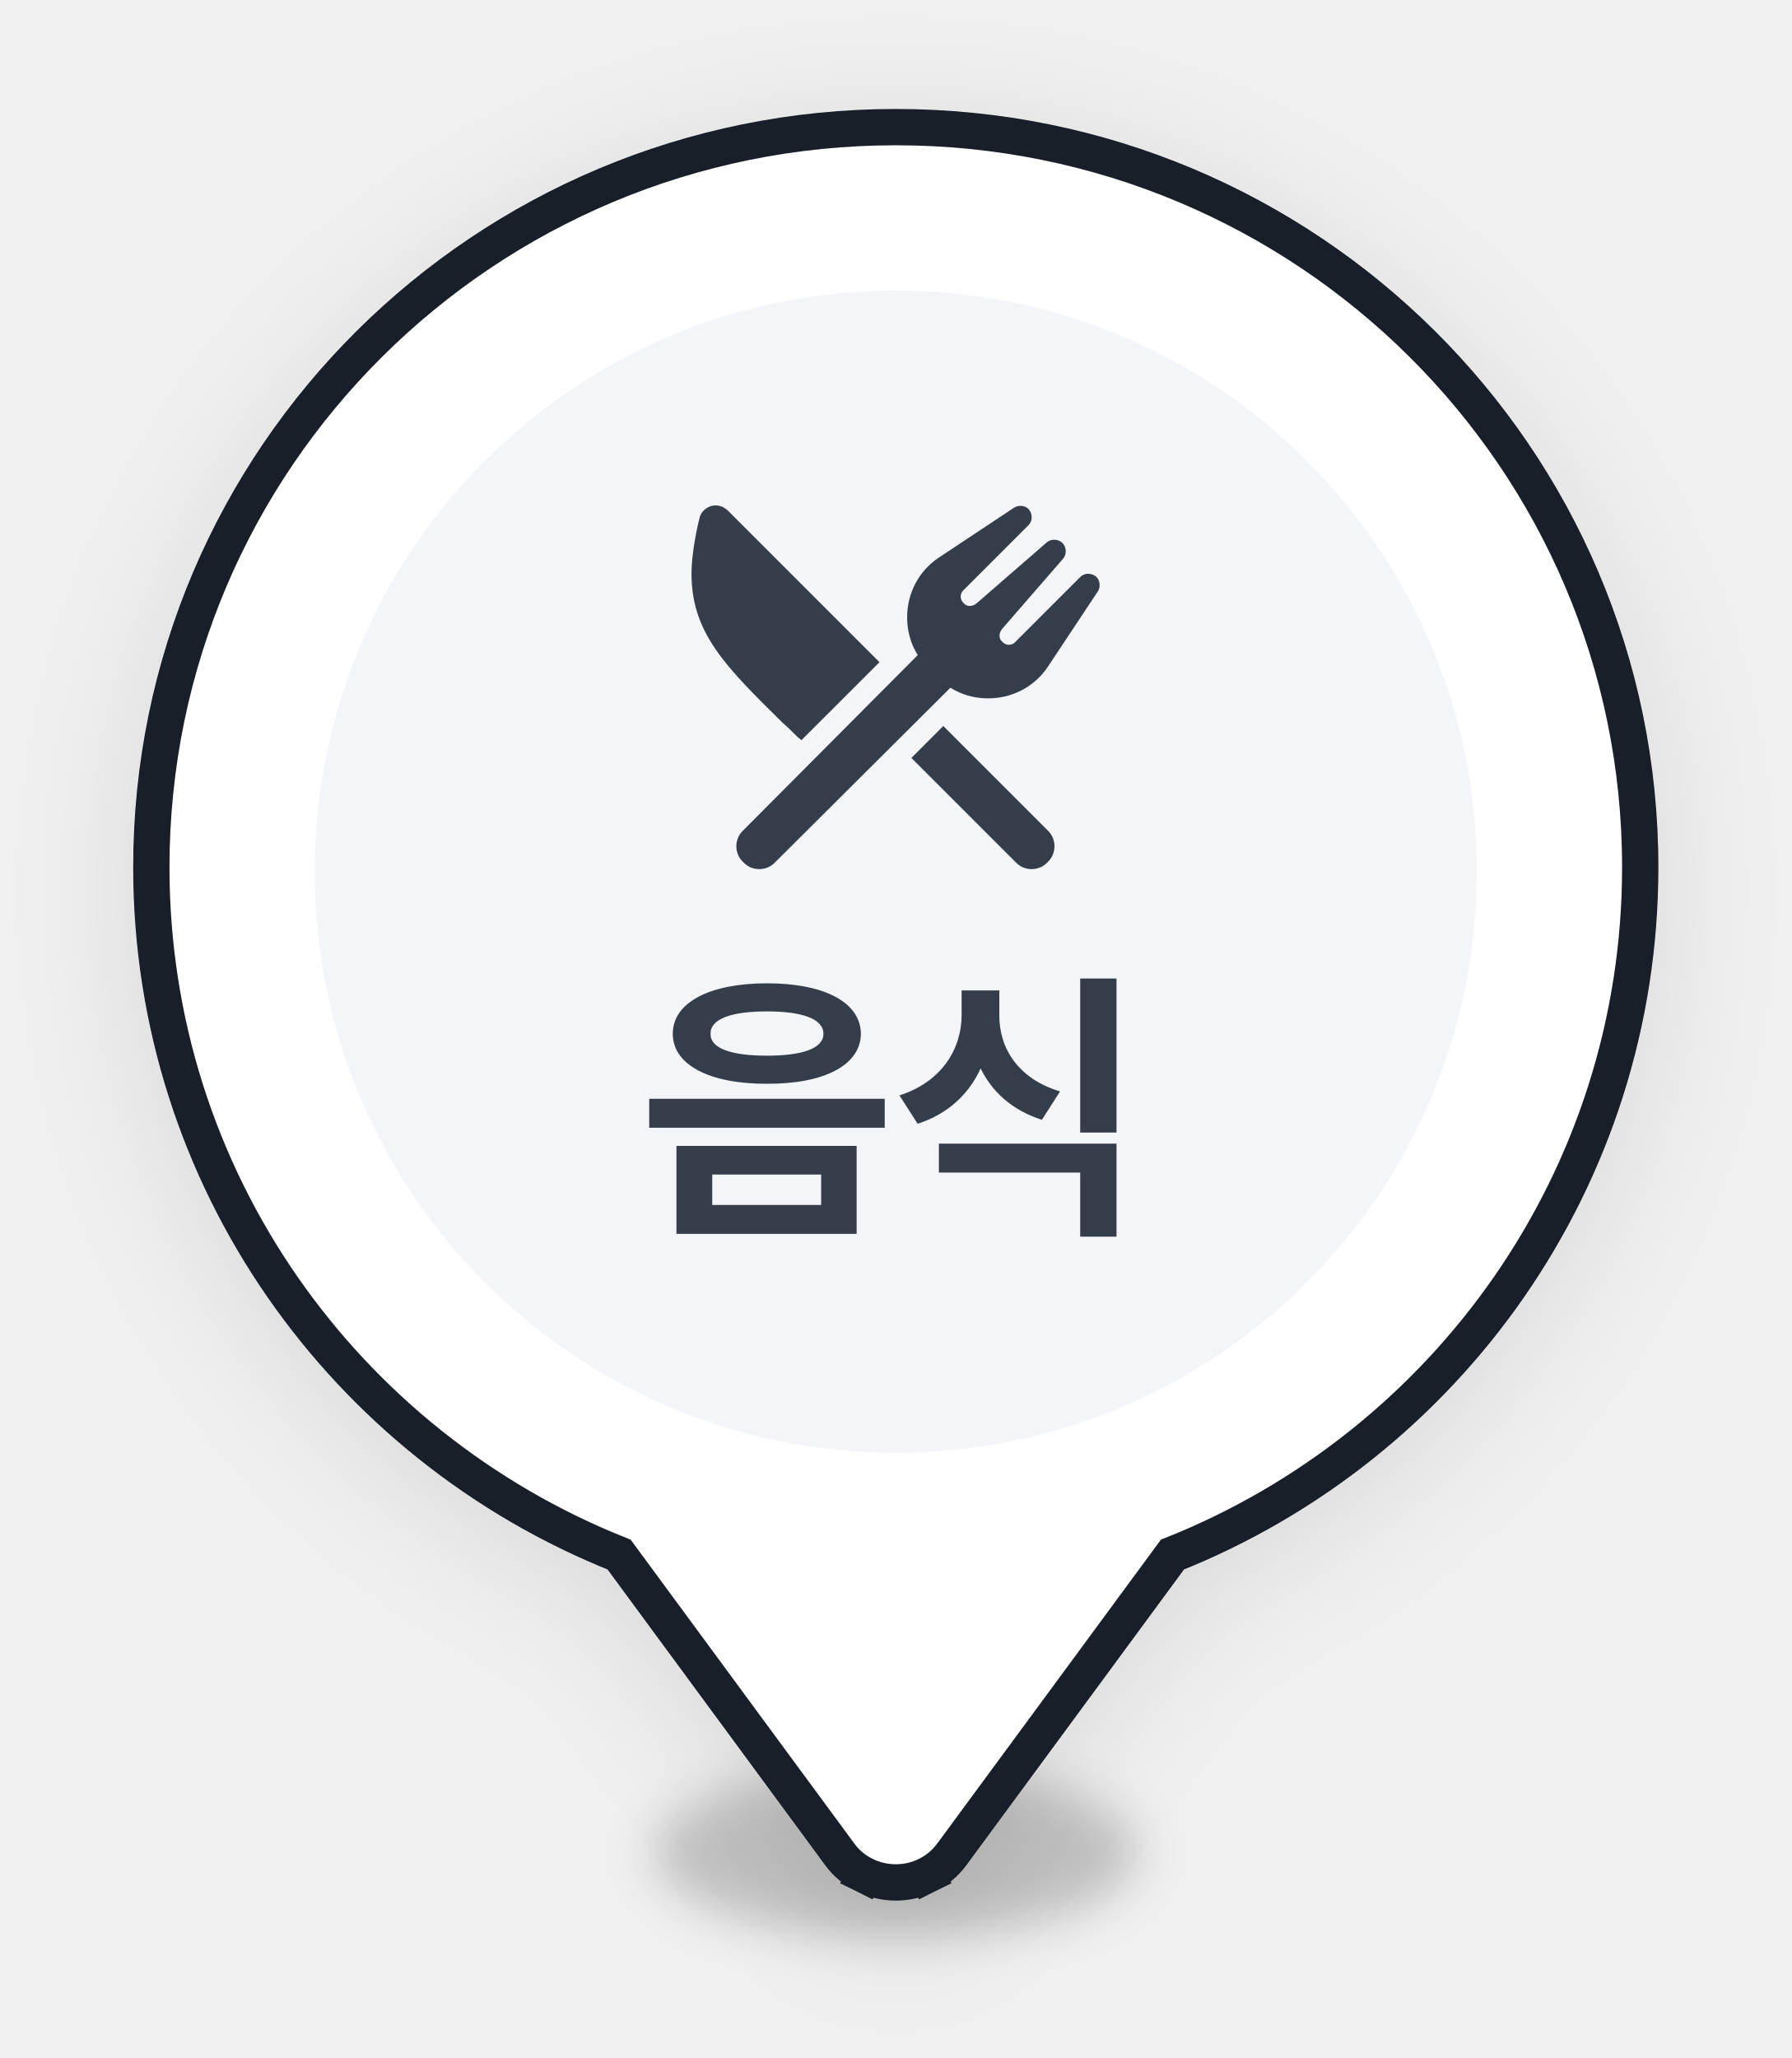
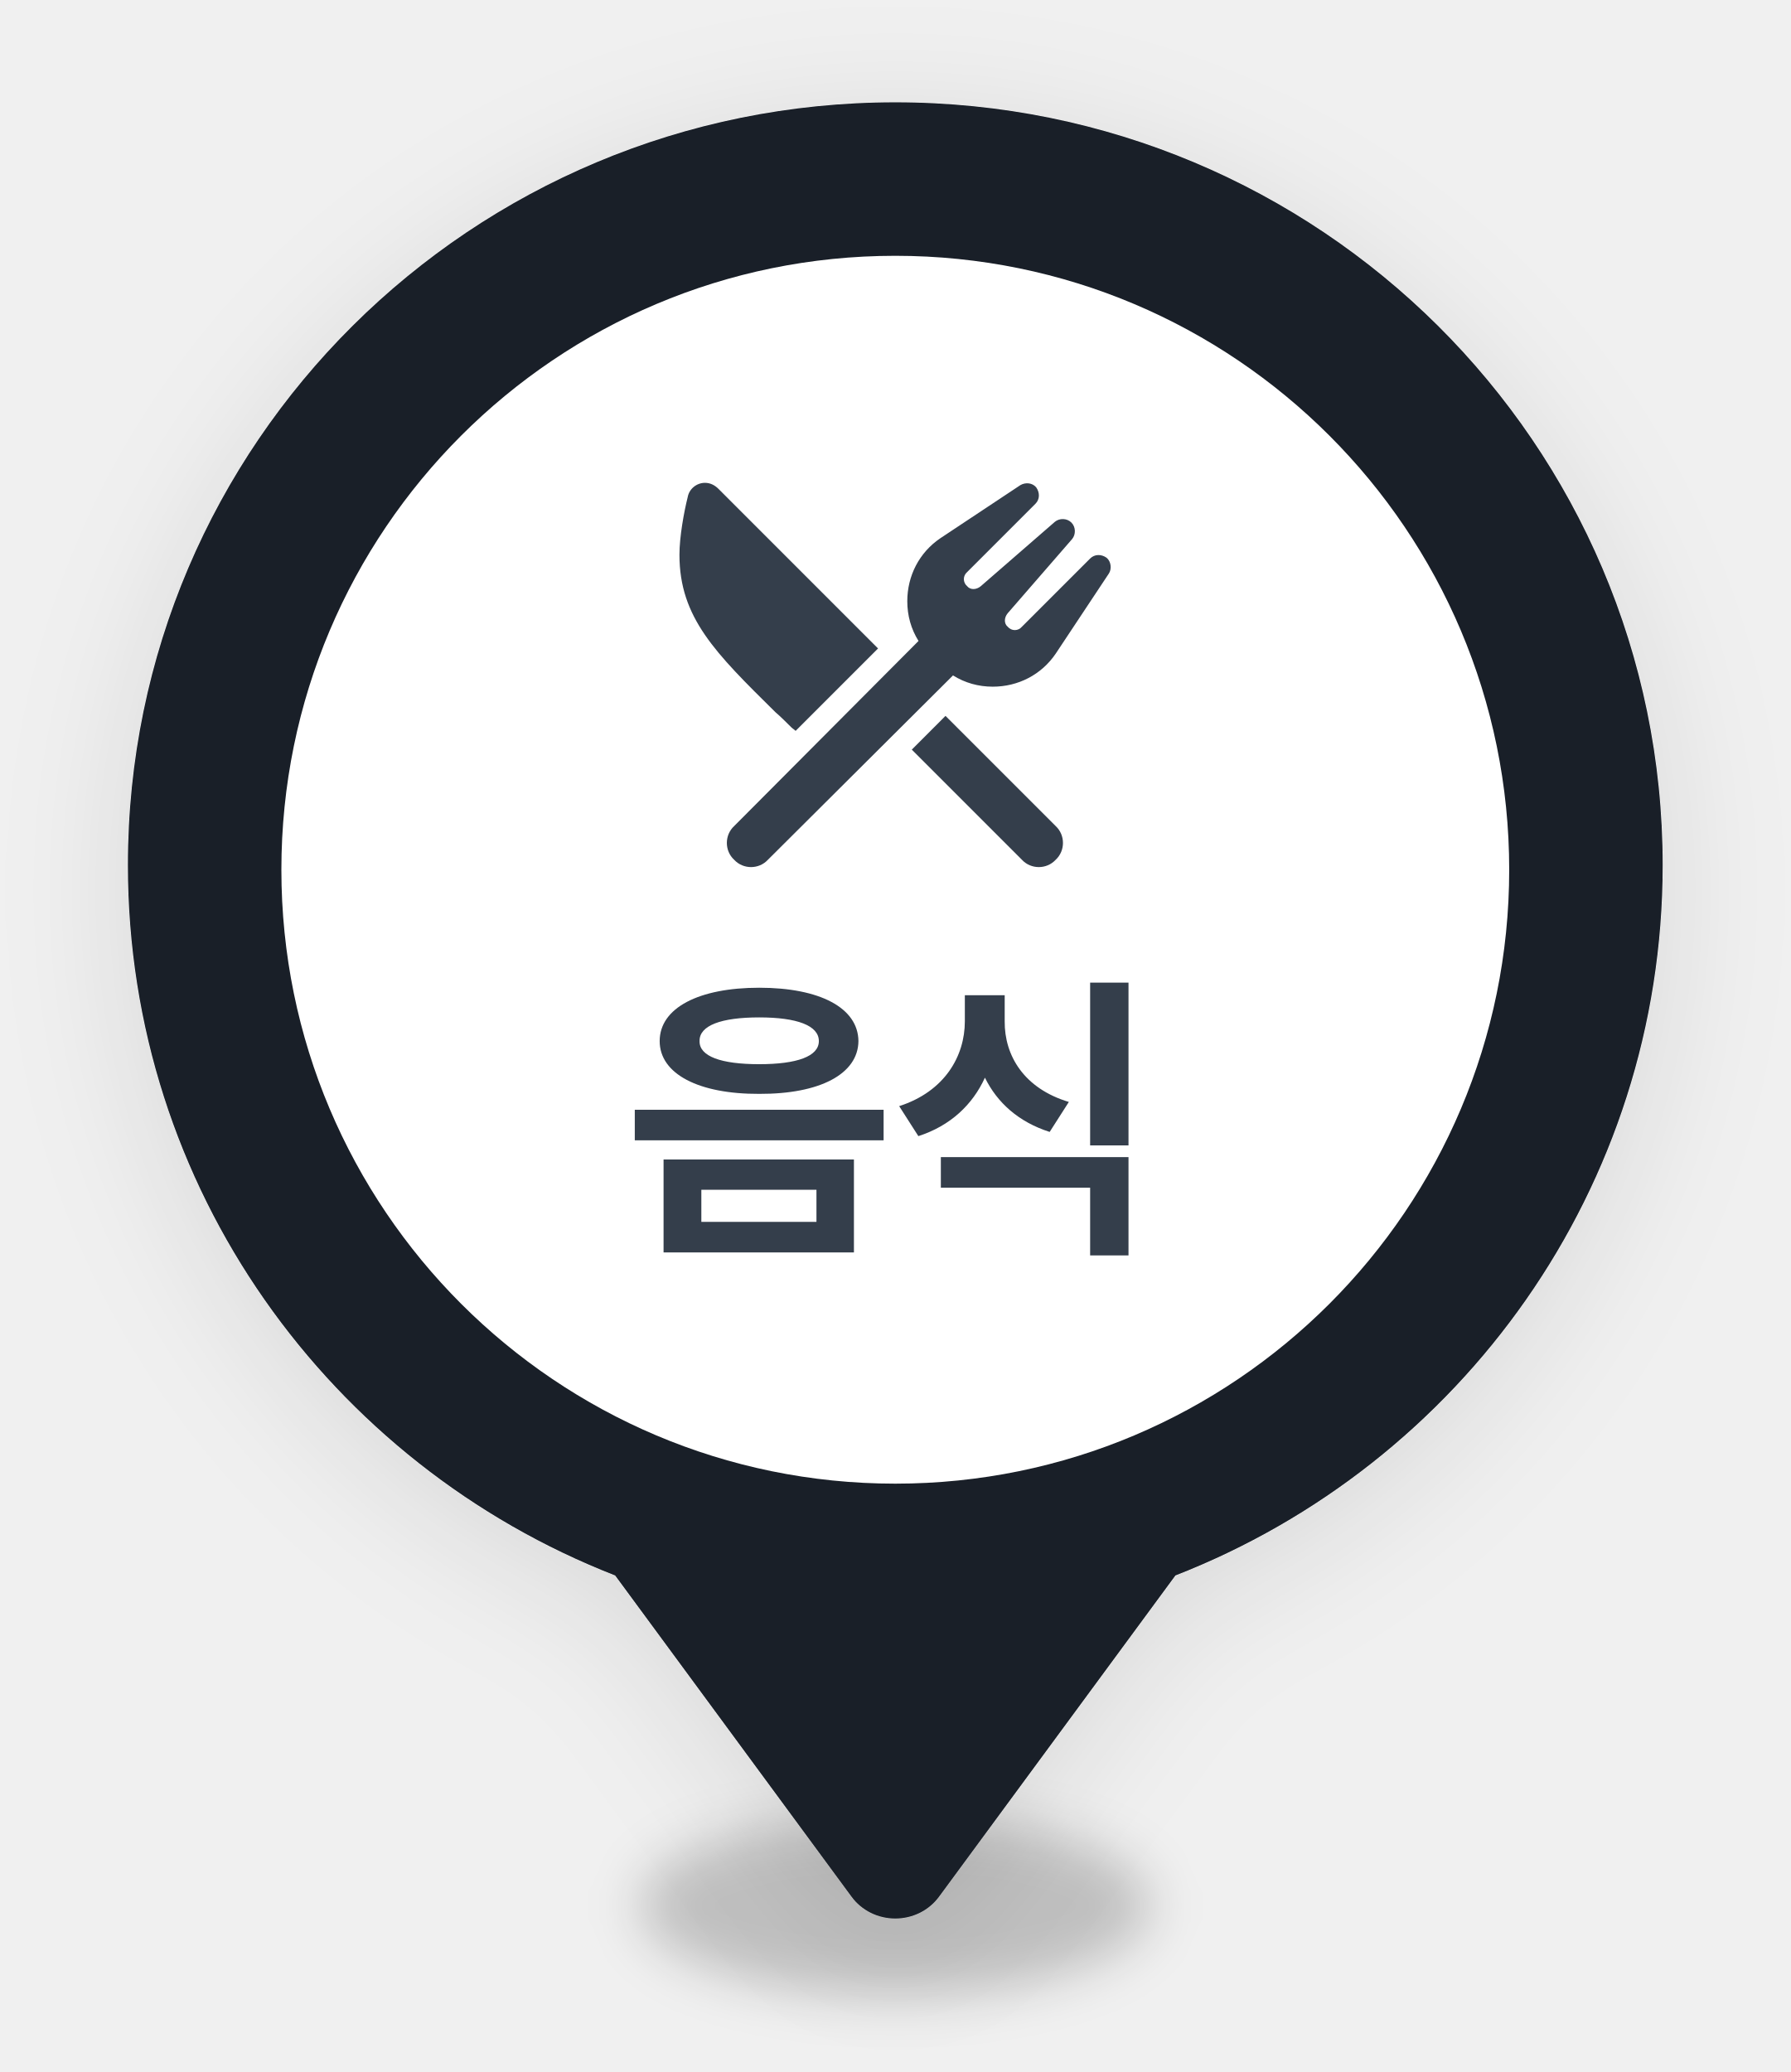
- <svg xmlns="http://www.w3.org/2000/svg" width="74" height="85" viewBox="0 0 74 85" fill="none">
-   <g filter="url(#filter0_f_170_6820)">
-     <ellipse cx="37" cy="76.5" rx="10" ry="3.5" fill="black" fill-opacity="0.2" />
+ <svg xmlns="http://www.w3.org/2000/svg" width="70" height="81" viewBox="0 0 70 81" fill="none">
+   <g filter="url(#filter0_f_173_13201)">
+     <ellipse cx="35" cy="74.5" rx="10" ry="3.5" fill="black" fill-opacity="0.2" />
  </g>
-   <g filter="url(#filter1_d_170_6820)">
-     <path fill-rule="evenodd" clip-rule="evenodd" d="M37 6C53.569 6 67 19.351 67 35.82C67 48.447 59.104 59.242 47.952 63.59L38.709 76.149C38.516 76.412 38.26 76.626 37.963 76.775C37.665 76.923 37.335 77 37 77C36.665 77 36.335 76.923 36.037 76.775C35.74 76.626 35.484 76.412 35.291 76.149L26.048 63.59C14.896 59.242 7 48.447 7 35.82C7 19.351 20.431 6 37 6Z" fill="white" />
-     <path d="M35.703 77.446L36.037 76.775L35.703 77.446C36.105 77.646 36.55 77.75 37 77.75C37.45 77.75 37.895 77.646 38.297 77.446L37.963 76.775L38.297 77.446C38.699 77.246 39.048 76.954 39.313 76.593C39.313 76.593 39.313 76.593 39.314 76.592L48.428 64.209C59.749 59.701 67.75 48.692 67.75 35.82C67.75 18.932 53.978 5.25 37 5.25C20.021 5.25 6.25 18.932 6.25 35.82C6.25 48.692 14.251 59.701 25.572 64.209L34.686 76.592C34.686 76.592 34.686 76.592 34.686 76.592C34.951 76.954 35.301 77.246 35.703 77.446Z" stroke="#191F28" stroke-width="1.5" />
+   <g filter="url(#filter1_d_173_13201)">
+     <path fill-rule="evenodd" clip-rule="evenodd" d="M35 4C51.569 4 65 17.351 65 33.82C65 46.447 57.104 57.242 45.952 61.59L36.709 74.149C36.516 74.412 36.26 74.626 35.963 74.775C35.665 74.923 35.335 75 35 75C34.665 75 34.335 74.923 34.037 74.775C33.74 74.626 33.484 74.412 33.291 74.149L24.048 61.59C12.896 57.242 5 46.447 5 33.82C5 17.351 18.431 4 35 4Z" fill="#191F28" />
  </g>
-   <path d="M61 36C61 22.745 50.255 12 37 12C23.745 12 13 22.745 13 36C13 49.255 23.745 60 37 60C50.255 60 61 49.255 61 36Z" fill="#F3F5F8" />
-   <path d="M42.478 21.695L39.812 24.361C39.637 24.508 39.637 24.771 39.812 24.918C39.93 25.064 40.164 25.064 40.34 24.918L43.24 22.398C43.416 22.252 43.709 22.252 43.885 22.428C44.06 22.604 44.06 22.896 43.914 23.072L41.395 25.973C41.248 26.148 41.248 26.383 41.395 26.5C41.541 26.676 41.805 26.676 41.951 26.5L44.617 23.834C44.793 23.658 45.057 23.658 45.262 23.805C45.438 23.951 45.467 24.244 45.35 24.42L43.27 27.555C42.713 28.375 41.805 28.844 40.809 28.844C40.252 28.844 39.725 28.697 39.256 28.404L32.02 35.611C31.668 35.992 31.053 35.992 30.701 35.611C30.32 35.26 30.32 34.645 30.701 34.293L37.908 27.057C37.615 26.588 37.469 26.061 37.469 25.504C37.469 24.508 37.938 23.6 38.758 23.043L41.893 20.963C42.098 20.846 42.361 20.875 42.508 21.051C42.654 21.256 42.654 21.52 42.478 21.695ZM30.086 21.109L36.326 27.35L33.103 30.572C33.045 30.514 32.986 30.484 32.928 30.426C32.723 30.221 32.518 30.016 32.312 29.84C29.969 27.525 28.562 26.148 28.562 23.688C28.562 22.984 28.738 22.018 28.885 21.432C28.943 21.109 29.236 20.875 29.559 20.875C29.764 20.875 29.939 20.963 30.086 21.109ZM41.951 35.611L37.645 31.305L38.963 29.986L43.27 34.293C43.65 34.645 43.65 35.26 43.27 35.611C42.918 35.992 42.303 35.992 41.951 35.611Z" fill="#343E4B" />
-   <path d="M31.68 40.613C34.047 40.613 35.547 41.398 35.559 42.699C35.547 43.988 34.047 44.773 31.68 44.762C29.324 44.773 27.789 43.988 27.789 42.699C27.789 41.398 29.324 40.613 31.68 40.613ZM31.68 41.773C30.191 41.773 29.336 42.09 29.348 42.699C29.336 43.297 30.191 43.602 31.68 43.602C33.156 43.602 34.012 43.297 34.012 42.699C34.012 42.09 33.156 41.773 31.68 41.773ZM35.383 47.328V50.961H27.941V47.328H35.383ZM29.418 48.512V49.766H33.918V48.512H29.418ZM36.543 45.383V46.578H26.816V45.383H36.543ZM41.277 41.926C41.266 43.262 42.027 44.551 43.785 45.078L43.035 46.25C41.822 45.863 40.984 45.107 40.504 44.129C40.023 45.184 39.156 46.01 37.902 46.414L37.152 45.242C38.934 44.668 39.719 43.285 39.719 41.926V40.906H41.277V41.926ZM46.117 47.234V51.078H44.617V48.43H38.781V47.234H46.117ZM46.117 40.414V46.777H44.617V40.414H46.117Z" fill="#343E4B" />
+   <path d="M59 34C59 20.745 48.255 10 35 10C21.745 10 11 20.745 11 34C11 47.255 21.745 58 35 58C48.255 58 59 47.255 59 34Z" fill="white" />
+   <path d="M40.478 19.695L37.812 22.361C37.637 22.508 37.637 22.771 37.812 22.918C37.93 23.064 38.164 23.064 38.34 22.918L41.24 20.398C41.416 20.252 41.709 20.252 41.885 20.428C42.06 20.604 42.06 20.896 41.914 21.072L39.395 23.973C39.248 24.148 39.248 24.383 39.395 24.5C39.541 24.676 39.805 24.676 39.951 24.5L42.617 21.834C42.793 21.658 43.057 21.658 43.262 21.805C43.438 21.951 43.467 22.244 43.35 22.42L41.27 25.555C40.713 26.375 39.805 26.844 38.809 26.844C38.252 26.844 37.725 26.697 37.256 26.404L30.02 33.611C29.668 33.992 29.053 33.992 28.701 33.611C28.32 33.26 28.32 32.645 28.701 32.293L35.908 25.057C35.615 24.588 35.469 24.061 35.469 23.504C35.469 22.508 35.938 21.6 36.758 21.043L39.893 18.963C40.098 18.846 40.361 18.875 40.508 19.051C40.654 19.256 40.654 19.52 40.478 19.695ZM28.086 19.109L34.326 25.35L31.104 28.572C31.045 28.514 30.986 28.484 30.928 28.426C30.723 28.221 30.518 28.016 30.312 27.84C27.969 25.525 26.562 24.148 26.562 21.688C26.562 20.984 26.738 20.018 26.885 19.432C26.943 19.109 27.236 18.875 27.559 18.875C27.764 18.875 27.939 18.963 28.086 19.109ZM39.951 33.611L35.645 29.305L36.963 27.986L41.27 32.293C41.65 32.645 41.65 33.26 41.27 33.611C40.918 33.992 40.303 33.992 39.951 33.611Z" fill="#343E4B" />
+   <path d="M29.68 38.613C32.047 38.613 33.547 39.398 33.559 40.699C33.547 41.988 32.047 42.773 29.68 42.762C27.324 42.773 25.789 41.988 25.789 40.699C25.789 39.398 27.324 38.613 29.68 38.613ZM29.68 39.773C28.191 39.773 27.336 40.09 27.348 40.699C27.336 41.297 28.191 41.602 29.68 41.602C31.156 41.602 32.012 41.297 32.012 40.699C32.012 40.09 31.156 39.773 29.68 39.773ZM33.383 45.328V48.961H25.941V45.328H33.383ZM27.418 46.512V47.766H31.918V46.512H27.418ZM34.543 43.383V44.578H24.816V43.383H34.543ZM39.277 39.926C39.266 41.262 40.027 42.551 41.785 43.078L41.035 44.25C39.822 43.863 38.984 43.107 38.504 42.129C38.023 43.184 37.156 44.01 35.902 44.414L35.152 43.242C36.934 42.668 37.719 41.285 37.719 39.926V38.906H39.277V39.926ZM44.117 45.234V49.078H42.617V46.43H36.781V45.234H44.117ZM44.117 38.414V44.777H42.617V38.414H44.117Z" fill="#343E4B" />
  <defs>
-     <filter id="filter0_f_170_6820" x="25" y="71" width="24" height="11" filterUnits="userSpaceOnUse" color-interpolation-filters="sRGB">
+     <filter id="filter0_f_173_13201" x="23" y="69" width="24" height="11" filterUnits="userSpaceOnUse" color-interpolation-filters="sRGB">
      <feFlood flood-opacity="0" result="BackgroundImageFix" />
      <feBlend mode="normal" in="SourceGraphic" in2="BackgroundImageFix" result="shape" />
-       <feGaussianBlur stdDeviation="1" result="effect1_foregroundBlur_170_6820" />
+       <feGaussianBlur stdDeviation="1" result="effect1_foregroundBlur_173_13201" />
    </filter>
-     <filter id="filter1_d_170_6820" x="0.5" y="0.5" width="73" height="84" filterUnits="userSpaceOnUse" color-interpolation-filters="sRGB">
+     <filter id="filter1_d_173_13201" x="0" y="0" width="70" height="81" filterUnits="userSpaceOnUse" color-interpolation-filters="sRGB">
      <feFlood flood-opacity="0" result="BackgroundImageFix" />
      <feColorMatrix in="SourceAlpha" type="matrix" values="0 0 0 0 0 0 0 0 0 0 0 0 0 0 0 0 0 0 127 0" result="hardAlpha" />
      <feOffset dy="1" />
      <feGaussianBlur stdDeviation="2.5" />
      <feComposite in2="hardAlpha" operator="out" />
      <feColorMatrix type="matrix" values="0 0 0 0 0 0 0 0 0 0 0 0 0 0 0 0 0 0 0.1 0" />
-       <feBlend mode="normal" in2="BackgroundImageFix" result="effect1_dropShadow_170_6820" />
-       <feBlend mode="normal" in="SourceGraphic" in2="effect1_dropShadow_170_6820" result="shape" />
+       <feBlend mode="normal" in2="BackgroundImageFix" result="effect1_dropShadow_173_13201" />
+       <feBlend mode="normal" in="SourceGraphic" in2="effect1_dropShadow_173_13201" result="shape" />
    </filter>
  </defs>
</svg>
